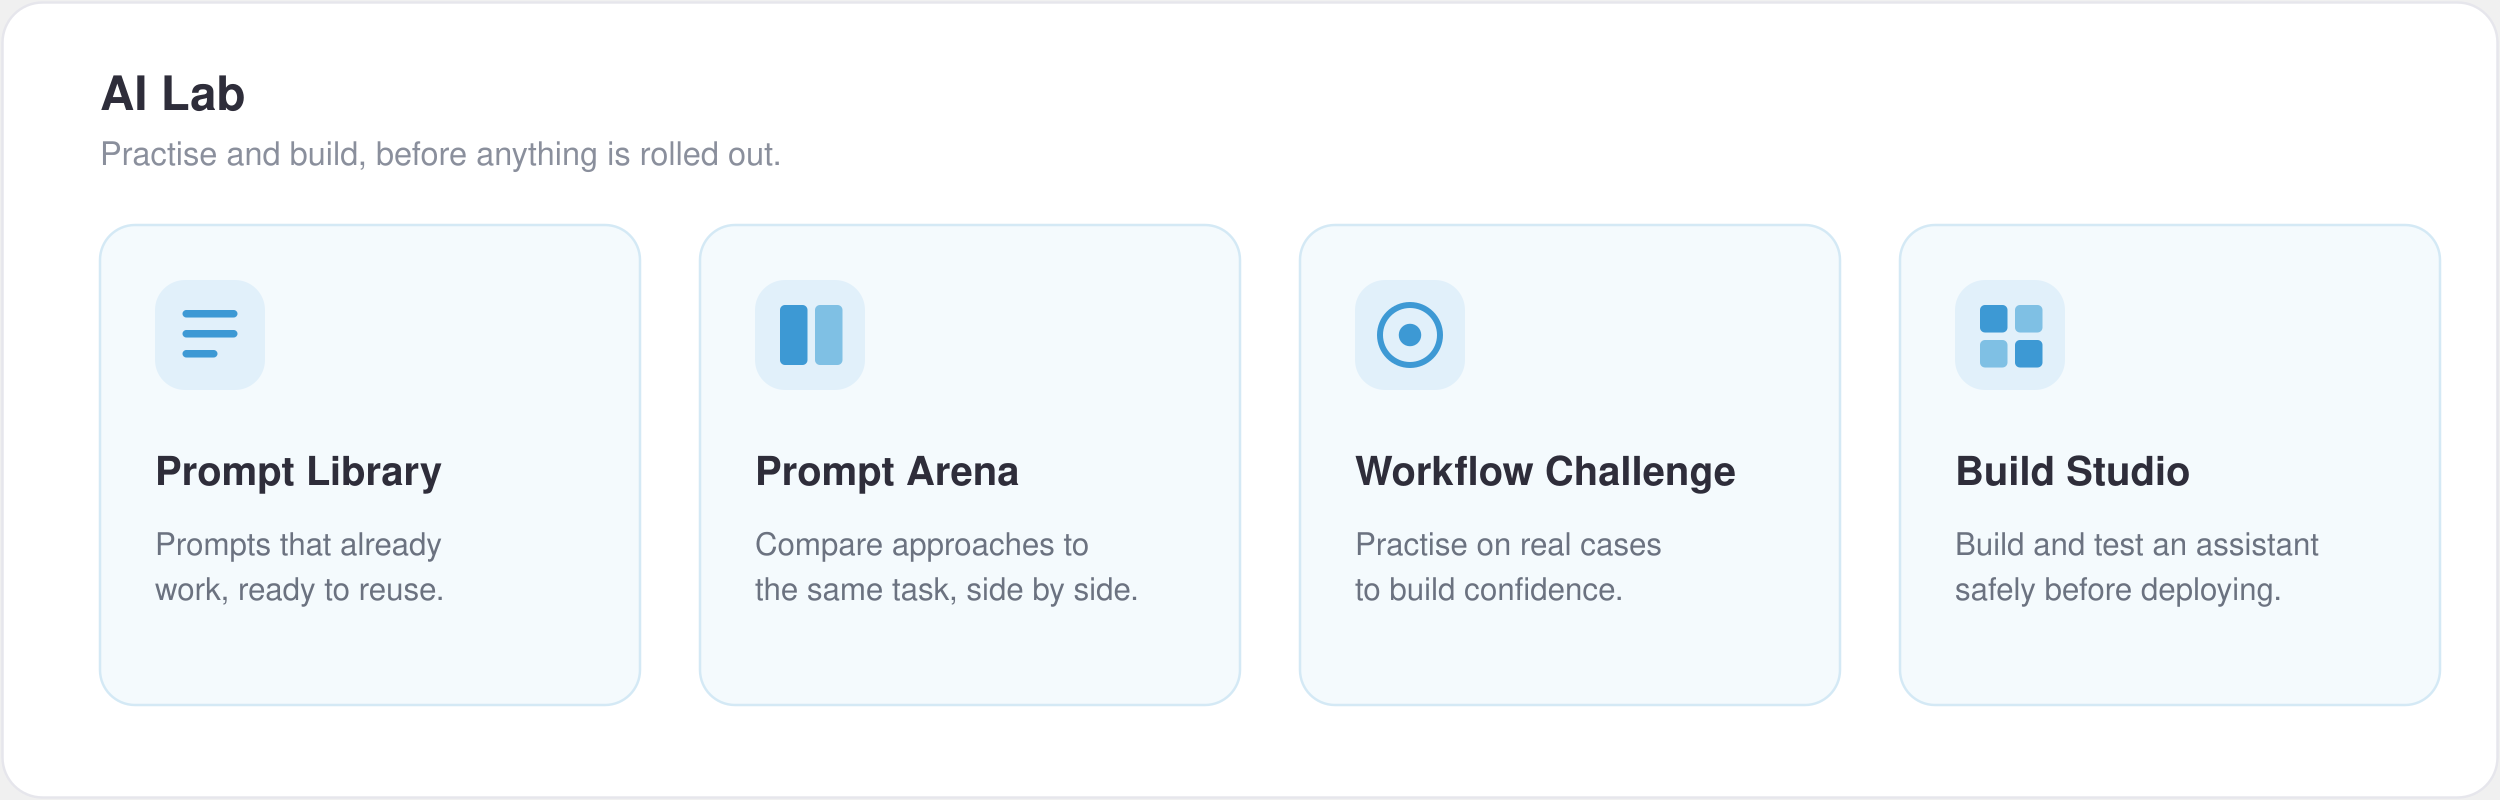
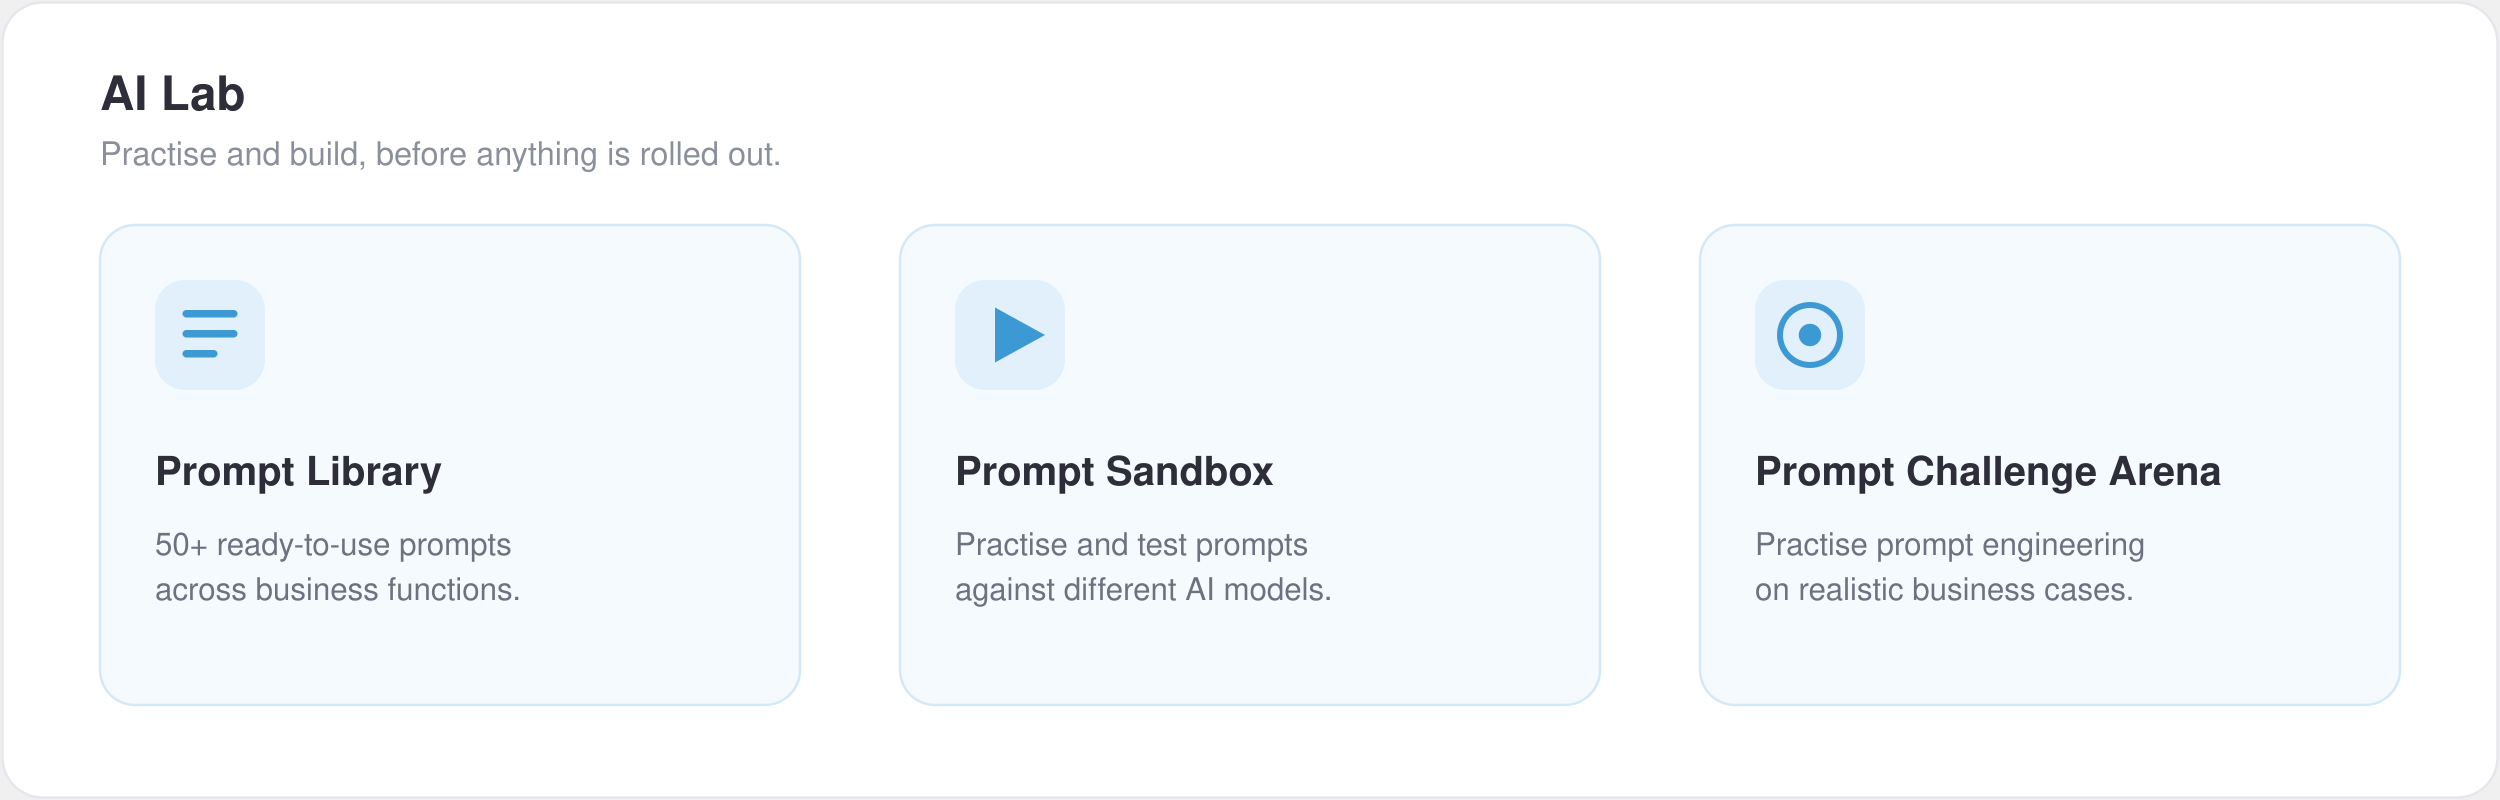
<svg xmlns="http://www.w3.org/2000/svg" viewBox="0 0 1000 320" font-family="'Avenir Next', 'Segoe UI', -apple-system, Helvetica, Arial, sans-serif">
  <rect x="1" y="1" width="998" height="318" rx="16" fill="#ffffff" stroke="#E6E6EC" />
  <text x="40" y="44" fill="#2E2D3A" font-size="19" font-weight="800">AI Lab</text>
  <text x="40" y="66" fill="#8A8F9C" font-size="13">Practise and build, before anything is rolled out.</text>
  <g>
    <g transform="translate(40,90)">
-       <rect width="216" height="192" rx="14" fill="#F4FAFD" stroke="#D4E9F5" />
+       <rect width="280" height="192" rx="14" fill="#F4FAFD" stroke="#D4E9F5" />
      <rect x="22" y="22" width="44" height="44" rx="12" fill="#E1F0FA" />
      <rect x="33" y="34" width="22" height="3" rx="1.5" fill="#3D99D4" />
      <rect x="33" y="42" width="22" height="3" rx="1.5" fill="#3D99D4" />
      <rect x="33" y="50" width="14" height="3" rx="1.5" fill="#3D99D4" />
      <text x="22" y="104" fill="#2E2D3A" font-size="16" font-weight="700">Prompt Library</text>
-       <text x="22" y="132" fill="#6B7280" font-size="12.5">Prompts that already</text>
-       <text x="22" y="150" fill="#6B7280" font-size="12.5">work, ready to reuse.</text>
+       <text x="22" y="132" fill="#6B7280" font-size="12.5">50+ ready-to-use prompts</text>
+       <text x="22" y="150" fill="#6B7280" font-size="12.5">across business functions.</text>
    </g>
-     <g transform="translate(280,90)">
-       <rect width="216" height="192" rx="14" fill="#F4FAFD" stroke="#D4E9F5" />
+     <g transform="translate(360,90)">
+       <rect width="280" height="192" rx="14" fill="#F4FAFD" stroke="#D4E9F5" />
      <rect x="22" y="22" width="44" height="44" rx="12" fill="#E1F0FA" />
-       <rect x="32" y="32" width="11" height="24" rx="2" fill="#3D99D4" />
-       <rect x="46" y="32" width="11" height="24" rx="2" fill="#7FC0E4" />
-       <text x="22" y="104" fill="#2E2D3A" font-size="16" font-weight="700">Prompt Arena</text>
-       <text x="22" y="132" fill="#6B7280" font-size="12.5">Compare approaches to</text>
-       <text x="22" y="150" fill="#6B7280" font-size="12.5">the same task, side by side.</text>
+       <path d="M38 33 L58 44 L38 55 Z" fill="#3D99D4" />
+       <text x="22" y="104" fill="#2E2D3A" font-size="16" font-weight="700">Prompt Sandbox</text>
+       <text x="22" y="132" fill="#6B7280" font-size="12.5">Practise and test prompts</text>
+       <text x="22" y="150" fill="#6B7280" font-size="12.5">against different AI models.</text>
    </g>
-     <g transform="translate(520,90)">
-       <rect width="216" height="192" rx="14" fill="#F4FAFD" stroke="#D4E9F5" />
+     <g transform="translate(680,90)">
+       <rect width="280" height="192" rx="14" fill="#F4FAFD" stroke="#D4E9F5" />
      <rect x="22" y="22" width="44" height="44" rx="12" fill="#E1F0FA" />
      <circle cx="44" cy="44" r="12" fill="none" stroke="#3D99D4" stroke-width="2.4" />
      <circle cx="44" cy="44" r="4.5" fill="#3D99D4" />
-       <text x="22" y="104" fill="#2E2D3A" font-size="16" font-weight="700">Workflow Challenge</text>
-       <text x="22" y="132" fill="#6B7280" font-size="12.5">Practise on real cases</text>
-       <text x="22" y="150" fill="#6B7280" font-size="12.5">to build confidence.</text>
-     </g>
-     <g transform="translate(760,90)">
-       <rect width="216" height="192" rx="14" fill="#F4FAFD" stroke="#D4E9F5" />
-       <rect x="22" y="22" width="44" height="44" rx="12" fill="#E1F0FA" />
-       <rect x="32" y="32" width="11" height="11" rx="2" fill="#3D99D4" />
-       <rect x="46" y="32" width="11" height="11" rx="2" fill="#7FC0E4" />
-       <rect x="32" y="46" width="11" height="11" rx="2" fill="#7FC0E4" />
-       <rect x="46" y="46" width="11" height="11" rx="2" fill="#3D99D4" />
-       <text x="22" y="104" fill="#2E2D3A" font-size="16" font-weight="700">Build Studio</text>
-       <text x="22" y="132" fill="#6B7280" font-size="12.5">Build and test an assistant</text>
-       <text x="22" y="150" fill="#6B7280" font-size="12.5">safely before deploying.</text>
+       <text x="22" y="104" fill="#2E2D3A" font-size="16" font-weight="700">Prompt Challenge Arena</text>
+       <text x="22" y="132" fill="#6B7280" font-size="12.5">Practise prompt engineering</text>
+       <text x="22" y="150" fill="#6B7280" font-size="12.5">on realistic business cases.</text>
    </g>
  </g>
</svg>
